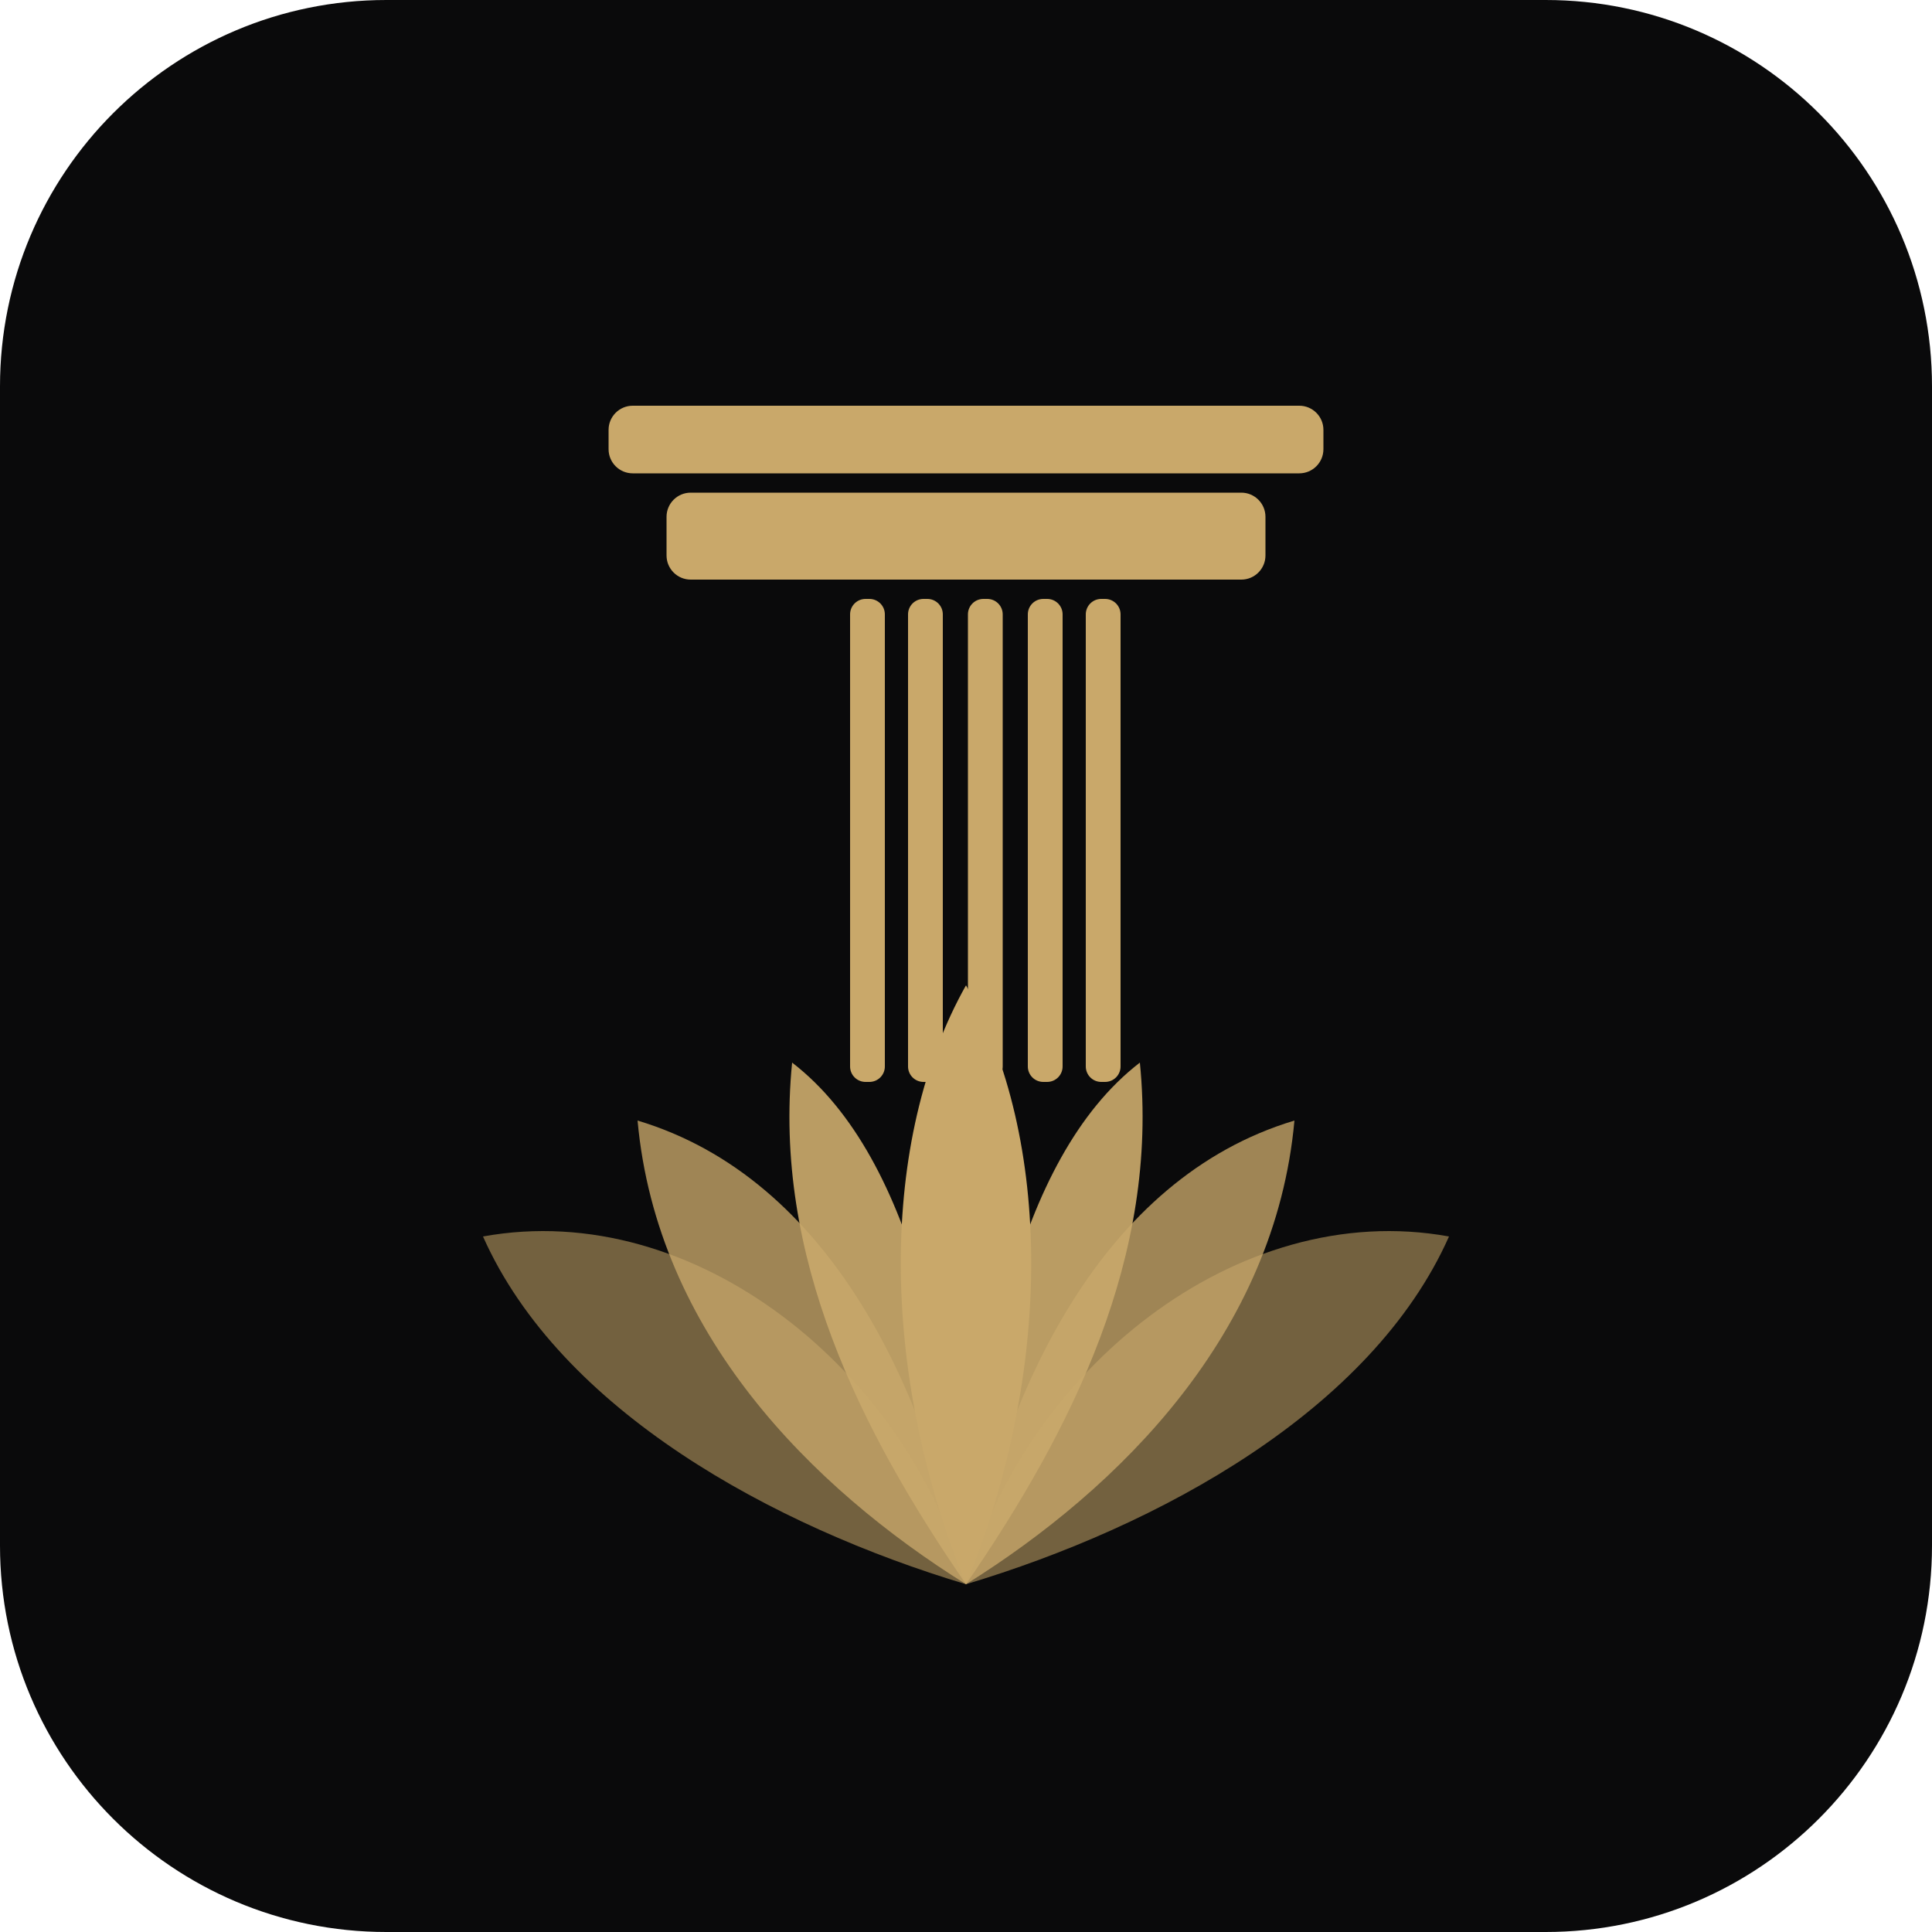
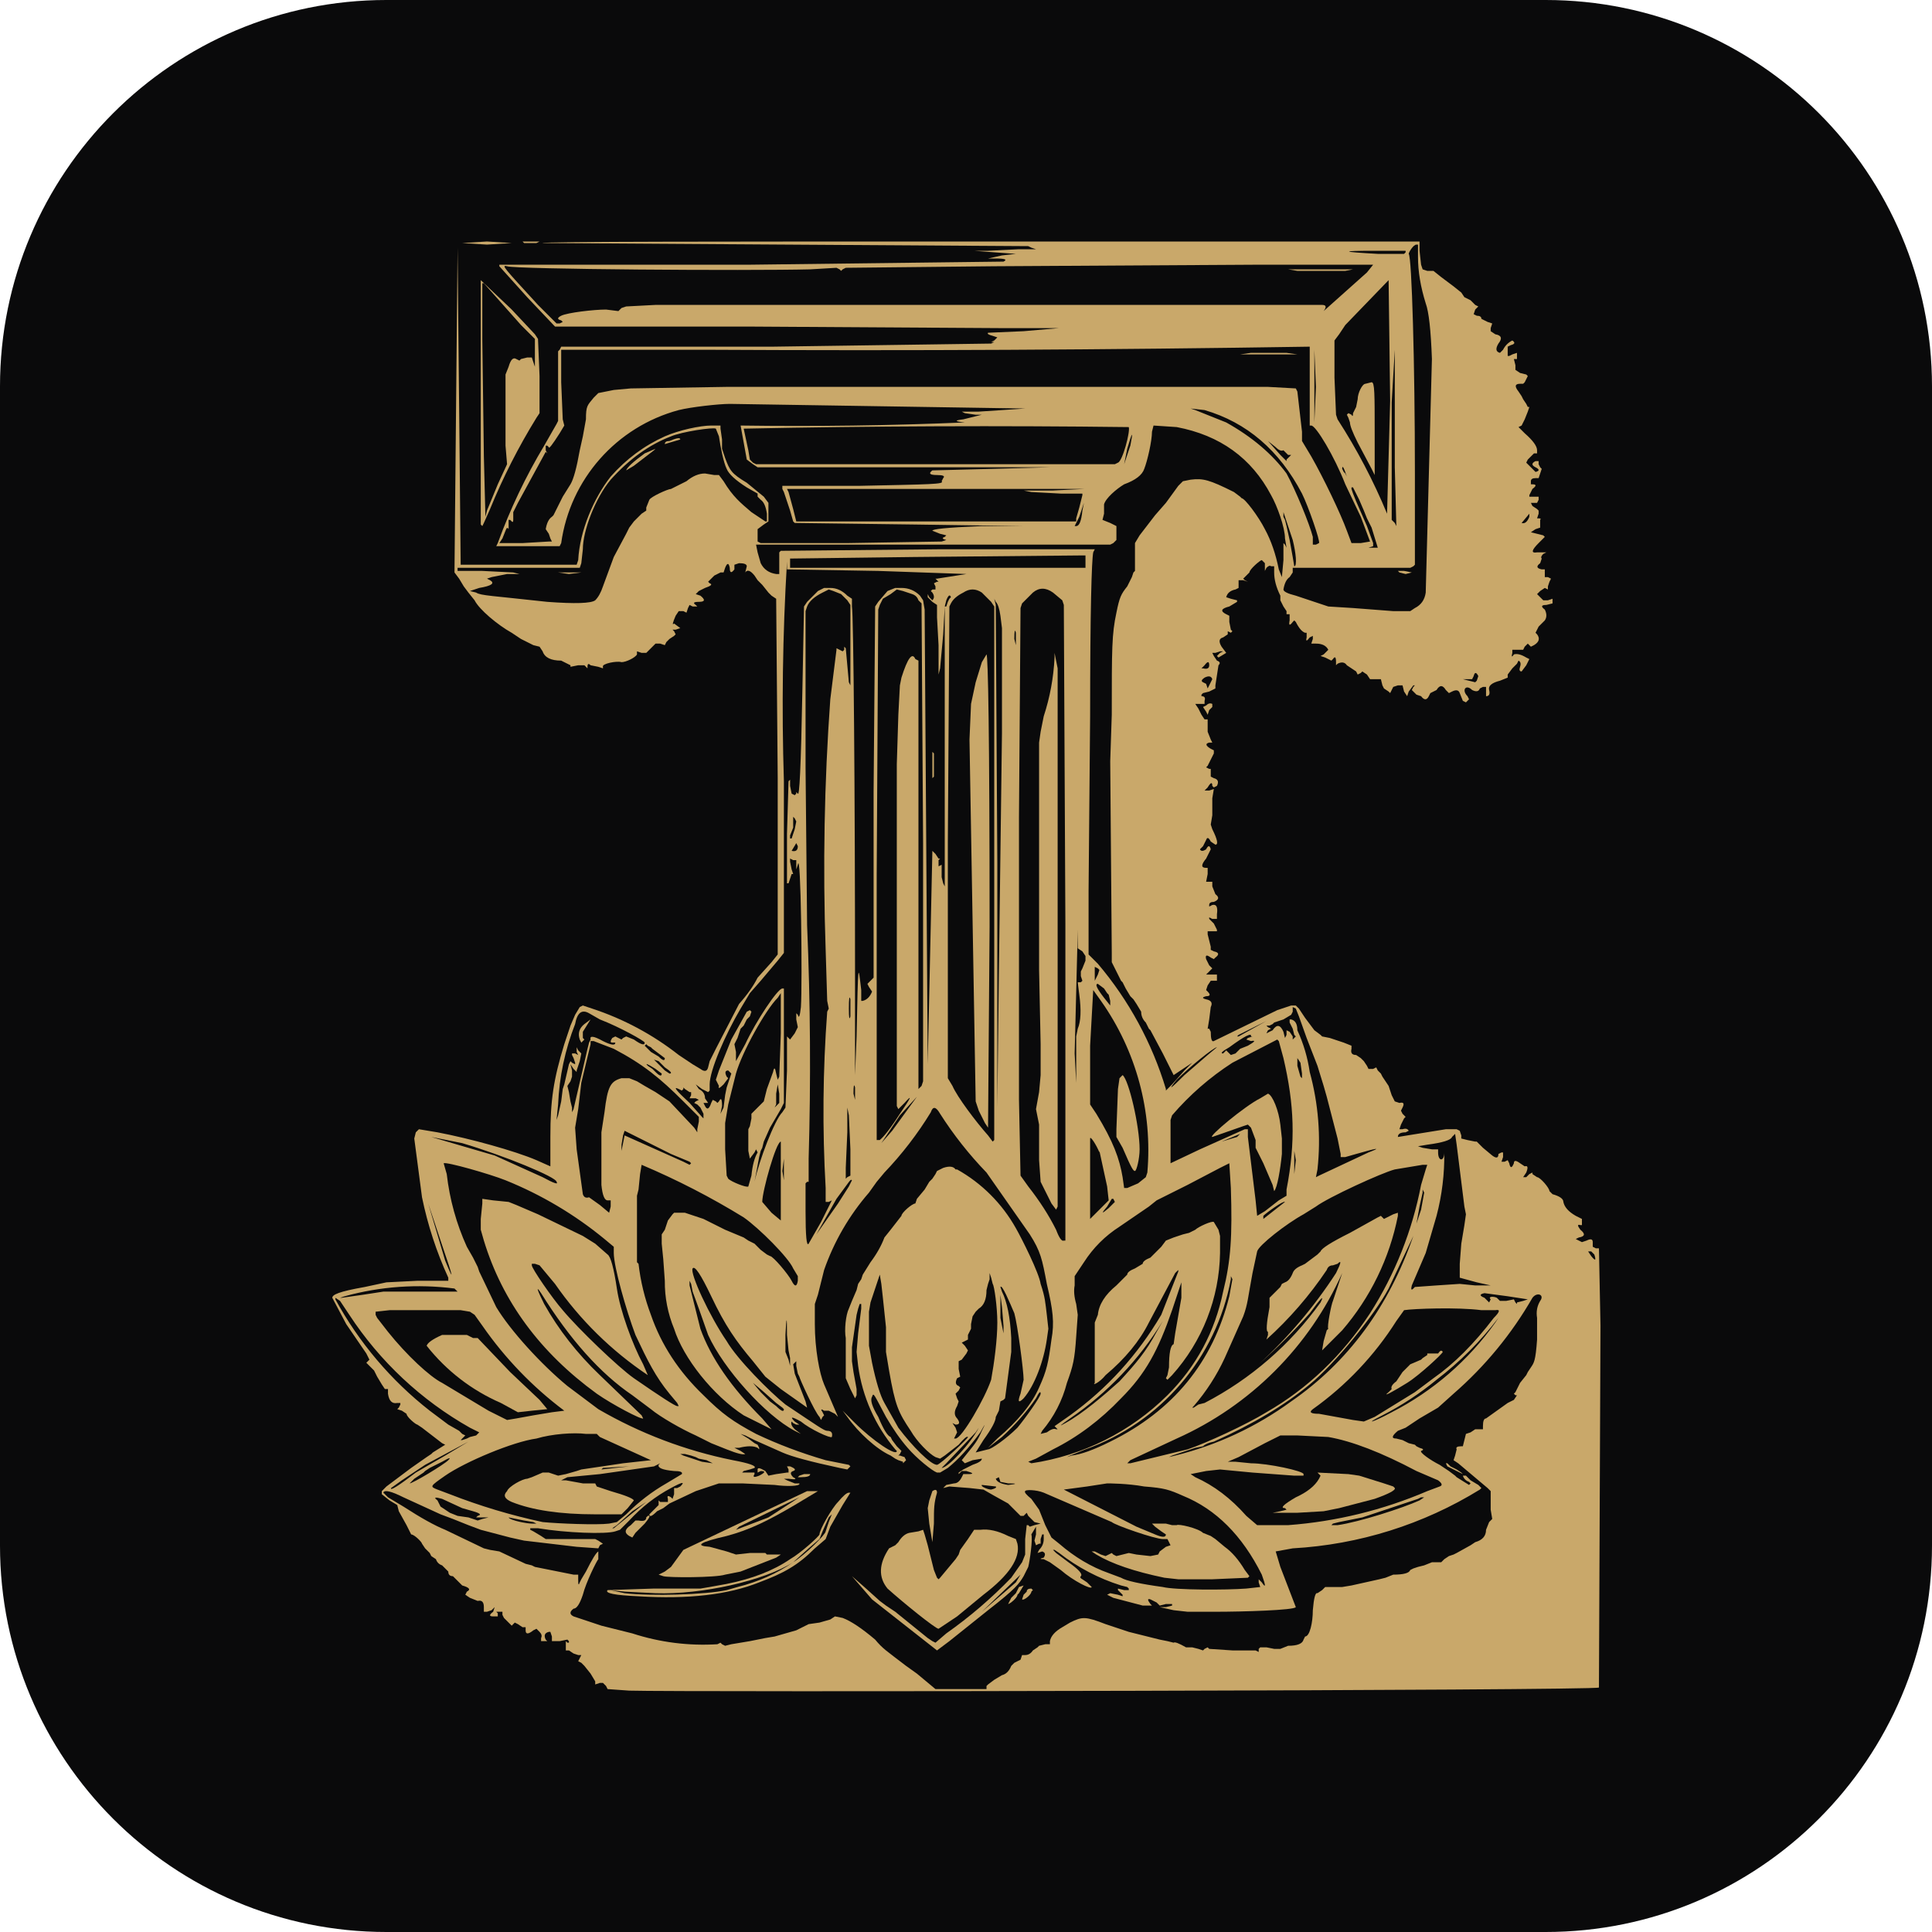
<svg xmlns="http://www.w3.org/2000/svg" viewBox="0 0 200 200">
  <rect width="200" height="200" rx="40" fill="#0A0A0B" />
-   <g transform="translate(0,-4)">
-     <g fill="#C9A86A">
-       <rect x="63" y="46" width="74" height="7" rx="2.5" />
-       <rect x="69" y="55" width="62" height="9" rx="2.5" />
-       <rect x="88" y="66" width="3.6" height="50" rx="1.6" />
-       <rect x="94" y="66" width="3.6" height="50" rx="1.6" />
-       <rect x="100.2" y="66" width="3.6" height="50" rx="1.6" />
-       <rect x="106.4" y="66" width="3.6" height="50" rx="1.6" />
-       <rect x="112.4" y="66" width="3.6" height="50" rx="1.6" />
-     </g>
-     <g fill="#C9A86A">
-       <g opacity="0.55">
-         <path d="M100 168 C 80 162 58 150 50 132 C 72 128 94 146 100 168 Z" />
-         <path d="M100 168 C 120 162 142 150 150 132 C 128 128 106 146 100 168 Z" />
-       </g>
-       <g opacity="0.78">
-         <path d="M100 168 C 84 158 68 142 66 120 C 86 126 96 148 100 168 Z" />
-         <path d="M100 168 C 116 158 132 142 134 120 C 114 126 104 148 100 168 Z" />
-       </g>
-       <g opacity="0.92">
-         <path d="M100 168 C 89 152 80 134 82 114 C 95 124 99 148 100 168 Z" />
-         <path d="M100 168 C 111 152 120 134 118 114 C 105 124 101 148 100 168 Z" />
-       </g>
-       <path d="M100 168 C 91 146 91 122 100 106 C 109 122 109 146 100 168 Z" />
-     </g>
+   <g transform="translate(34.4 25.0) scale(0.1601)" fill="#C9A86A">
+     <path d="m84 1 16 1 16-1-16-1zm40 0h8l2-1h-11z" />
+     <path d="m136 1 157 1 157 1 2 1 3 1h-11l-20 1h-9l13 1 14 1-9 1-9 2h5q9 0 5 2l-164 2H108v1l18 20 18 19h124l163 1h39l-23 2-23 1q-1 1 3 2l3 1-2 2-2 1h2l-2 1-141 2H148l-1 2-1 1v45l-1 2-8 14a364 364 0 0 0-30 63l-1 2h41l1-2a104 104 0 0 1 76-86c8-2 26-4 33-4l191 3-30 2h-11l2 1 7 1h4l-4 1-8 2q-9 1 1 2a2604 2604 0 0 1-145 2l4 22 4 3 3 2h189l-37 1-39 1q-4 3 3 3 6 0 4 2l-1 2c2 2-7 2-54 3h-49v2l1 2 4 12 2 7 1 1 78 1 70 1h-27c-24 1-32 2-32 3l5 2 4 1-1 1q-3 1 1 2l-3 1-61 1h-56l-2-1v-8l4-3 3-2v-12l-3-4-11-9c-10-6-11-8-14-16l-2-6v-6l-1-7v-2h-6c-7 0-21 3-30 7q-20 9-35 26c-11 14-20 35-21 54l-1 3H83L81 4l-1 105-1 105 3 4 3 5 3 4 4 5c3 6 15 16 24 21l6 4 8 4 4 1 2 3q2 6 12 6l6 3v1l5-1h4l1 1 1 1v-1q0-3 2-1l5 1 3 1v-1c-1-2 9-4 12-3 3 0 9-3 10-5v-2l3 1h3l3-3 3-3h3l3 1 1-2 2-2 3-2 1-1-1-2-1-1h2l3-1-4-3q-2 2 1-5l2-3h3l2 1 1-3 1-2 2 1h3l-1-1q-3-2 2-2 6 0 1-4l-3-1 2-2 4-2q6-2 3-3l-1-1 1-1 3-3 4-2h2l1-3q2-5 3 0 0 5 3 1v-3l3-1q5 0 5 2l-1 4q2-3 6 2l2 3 3 3 4 5 2 2 3 2 1 116v114l-4 5-9 10q-4 8-12 17l-15 29-4 8-1 4q-1 4-5 1l-5-3-9-6a183 183 0 0 0-56-30l-6-2-2 1-3 5-3 7-4 12c-7 23-9 36-9 60v19l-9-4c-14-6-43-14-64-18l-12-2-2 2-1 4 5 38a243 243 0 0 0 17 52v2H55l-20 1-14 3c-17 3-21 5-21 7l9 17 13 19 2 4-1 1-1 1 2 2 3 3 2 4 3 5 2 3h2v3q1 7 6 6h2v1l-1 2-1 1 3 1 3 2c0 2 6 7 7 7l3 2 13 10 2 1-8 5-1 1-3 2-10 7-16 12-3 3v2l5 4 5 3 1 4 5 9 3 6c2 0 7 5 7 6l2 3 3 3 1 2 3 2q1 3 4 4l4 4q0 3 3 3l2 2 4 4q7 2 3 4l-1 2 3 2 5 2q4-1 4 4v3h2l3-1 2-2-1 3q-4 3 0 3h3v-2l-1-1h4v2l1 2 3 3 2 2 1-1 1-1 2 1 3 2h2v2q0 4 5 0l2-1 2 2q2 2 1 4v2h4l-1-1q-2-4 2-5h1l1 3v3h5l5-1 1 1v1h-1l-1-1v6h2l3 2 3 1h2l-1 2-1 2 2 1 2 2 4 5 3 5v2l3-1h2l2 2 1 2 14 1c31 1 625 0 627-2l1-234-1-50h-2l-2-1v-3q0-3-4-1l-3 1-2-1-2-1 2-1q6-1 1-5-3-4 0-3h1v-4l-4-2q-7-4-8-9 0-3-7-5l-2-2c0-2-6-9-8-9l-3-2v-1l-2 1-2 2h-2l2-3q2-5-1-4l-3-2q-4-3-4 0-2 5-3 0l-1-2-2 1h-2l1-3v-3h-1l-2 1q0 4-4 1l-6-5-4-4h-1l-5-1-4-1v-2l-1-3-2-1h-7l-31 5q0-3 5-3l2-1q-1-2-4-1h-2l1-3 2-4 1-1-2-2-1-2 1-2q2-4-2-3l-3-1-2-4-2-6-2-3-2-3-1-2-2-2-1-2-2 1h-3l-1-2-2-3-2-2-3-2q-4 0-3-4v-2l-5-2-9-3-5-1-1-1-4-3-6-8-4-6-2-2h-3l-9 3-41 20q-2 1-2-6l-1-2h-1l1-6 1-8q2-4-3-5-4-1 0-2 4 0 1-3l-1-1 1-3 2-3h4v-4h-7l2-2 2-2-2-2-2-4q-1-4 3-1l2 1 1-1q4-3-1-4l-2-1v-2l-1-4-1-4v-2h6v-1l-2-4-3-3v-1l2 1h3v-3q1-7-3-6l-2 1v-1q0-2 3-2 5-2 1-5l-2-5v-3h-4l1-5v-4h-1q-5 0 0-6l3-6q-1-4-3 0-3 2-4 0l2-2 2-4q1-3 3 1l3 2q3 0-2-10l-1-3 1-6v-11l1-6-3 1h-3l2-2q3-5 3-1l1 1 2-1q2-4-2-5l-2-1v-5h-1l-2-1 1-1 4-8v-2l-2-1q-5-3-1-4h2l-1-2-2-5v-8h-2l-2-3-2-4-2-3h6v-2q1-3-2-3v-1l1-1 4-1 4-2v-2l2-13q2-2-1-3l-2-3-1-2h2l3-1h2l-2 1-2 2 1 1 5-3-3-4q-3-5 1-6l3-2v-2l2 1 1-1-1-1-1-5v-4l-2-1q-6-3 2-5l5-3v-1l-4-1-3-1q1-4 6-5l2-1v-5h3l3 1-2-1-1-1 2-2 2-2c0-2 7-8 8-8l2 2v5l1-2q2-2 3-1h2v4q0 7 4 15v3l2 4 2 3v2h2v4q-1 5 2 1l1-1 1 1q3 6 6 7h1v3q-1 4 2 0l2-1v2l-1 3h3q6 0 8 4l-3 3-2 1 3 1 4 2 1-1q2-3 2 2v2l1-1q4-2 6 1l3 2 3 2 1 2 2-1 1-1 3 2 2 3h7l1 4 1 2 3 2 1 1 1-2 1-2 3-1h3l1 4 2 3 1-3 3-4h1l-1 1-1 2 1 1 2 2 3 1q3 4 5 0l1-2 4-2q3-5 6 0l2 2 2-1q4-2 5 1l2 5 2 1 1-1 1-1-1-2c-4-4-1-8 3-4q4 2 5-1l2-1h2v6q3 0 2-4t7-6l5-2v-2l3-4 3-3 1-2q2 1 1 4t1 3l3-4 2-4-2-1q-5-3-8-2-2 3-1-1v-2h7l1-2 2-2 1 1 1 1 2-1q5-3 2-7l-1-1 2-4 4-4q2-3 0-7-4-3 1-3l4-1v-3l-3 1h-3l-2-2-2-2 2-2 3-2 2 1v-2l1-3 1-2-2-1h-2v-5h-2q-5-1-1-4l1-3q-1-1 1-3l2-1h-6q-6 1 1-6l4-4-1-1-4-1-4-1 3-2 3-1v-5q1-1-1-1h-1l1-3v-2l-1-1-3-2-1-2h4l1-2v-2h-6v-1l2-4q4-3 0-3h-1v-2q0-2 3-2h2l1-3 1-3-1-1-1-2v-2h-2q-4 2 0 4t0 3l-6-6 1-2 2-2 2-2h2v-2q0-4-8-11l-4-4 2-1 2-4 2-5 1-3h-1l-1-2-2-3-1-2-2-3q-4-5 1-5h2l1-1 1-2 1-2-1-1-4-1-3-2v-3l-1-4h2v-4l-3 1-2 1h-1v-6l2-1q4-1 1-3-4 2-6 6l-2 2q-4-1-1-6 4-5-2-6l-3-2v-2l1-3-3-1-4-2q0-2-3-2l-2-1 1-3 2-2-2-1-3-3-4-2-2-3-5-4-8-6-5-4h-4l-3-1-1-3-1-9V0H419C256 0 135 0 136 1m566 9q0 14 5 30 3 8 4 36l-4 151q-1 7-7 10l-3 2h-11l-26-2-16-1-9-3-12-4q-8-2-8-4 1-6 4-8l2-3v-3h76l2-1 1-1v-59c0-71-2-140-4-142 0-1 3-6 5-6h1zm-8-3-1 1h-17q-36-2-2-2h20zm-25 13-28 25q3-4-1-4H209l-19 1-3 1-2 2-8-1c-8 0-25 2-29 4q-4 2 0 3l1 1-2 1h-2l-12-12c-22-24-24-26-20-25 5 2 156 3 196 2l17-1 2 1 1 1 1-1 2-1 96-1 171-1h74zm15 83-2 73a381 381 0 0 0-32-61l-1-3-1-24V64l3-4 4-6 28-29zm-24-70-20 20zm27 37v76l1 38-1-2-2-2v-76zm-55-2v51h1c3 0 15 20 22 38l10 21 6 16-6 1h-6l-3-8c-4-11-15-34-23-48l-6-10v-6l-3-26-1-2-18-1H255l-62 1-11 1-10 2-3 3c-4 5-5 5-5 14l-2 11-2 9q-3 17-6 22l-5 8-3 6-1 2-1 2-1 2-1 1q-3 2-4 8l2 3 1 3 1 2h-2l-17 1h-15l2-3 2-5q1-3 2-1v-6h1l1 1q1 1 1-1v-5l3-6 18-33 1 1-1-2v-3h1l1 1q0 2 7-9l3-5-1-4-1-24V70h94a18334 18334 0 0 0 390-2m4 26-1 23V70zm-72 15q41 12 63 54c4 8 12 31 11 32l-2 1h-2v-5c-2-8-11-30-17-41q-14-19-39-33l-20-8-3-1zm-18 11q42 8 61 44c4 7 9 21 9 28l1 6-1-2-1-1v11l-1 11-2-5q-3-15-9-26c-4-8-13-20-15-20l-1-1-4-3c-16-8-20-9-28-8l-5 1-3 3-8 11-7 8-10 13-3 5v18l-1 1-1 3-3 6c-4 5-5 7-7 17-3 14-3 23-3 66l-1 30 1 124v6l3 6 3 6 1 1 1 2 1 2 3 5 1 1 1 1 2 3 3 5q0 4 3 7l2 4 1 1 8 15 7 14 6-4 6-4-5 5-8 9-4 4v-1a226 226 0 0 0-44-81l-6-6v-41l1-113c0-69 1-101 2-106l1-2H392l-102 1-1 1v14h-2q-7-1-10-7l-2-7-1-5h229l2-1 2-2v-9l-4-2-5-2 1-4v-6c1-4 8-10 13-13q11-4 13-10c2-5 5-18 5-24l1-4zm-31 0c1 3-4 22-7 23l-2 1H274l-2-1-2-2-1-6-3-14a7643 7643 0 0 1 249-1m-265 6c1 7 3 17 5 21q2 5 13 12l7 4v2l2 2q3 2 4 9v5h-1l-9-6c-7-6-12-10-18-20l-3-4h-3l-6-1q-6 0-12 5l-10 5c-2 0-13 5-14 7l-2 5v2l-3 2-5 5-3 4-2 4-8 15-7 19q-2 6-5 9-4 3-31 1c-36-4-43-4-46-6l-4-1 6-2q12-2 7-5l-2-1 3-1 10-2h8l-4-1-20-1H81v-2h79l1-3 1-9c0-12 8-33 18-45q18-20 39-28c7-3 27-6 29-5zm266 6-4 12 2-10q5-17 2-2m94 1q3 3 5 2l1 1 2 2h2l-1 1-2 2v1l-4-4-8-9zm46 19 3 6-4-8-1-1-1-2q0-4 3 5m-170 8-20 1h-19l5 1 19 1h14v1l-2 8-2 7v2H300l-2-8-3-11-1-2zm178 7 3 7 2 5 3 6 4 13h-6l3-1v-2l-4-11-7-16-2-5-1-3v-1h1zm-179 7q-1 10-4 10h-1l1-2 2-4 3-9zm136 19c2 8 3 17 1 17l-1-6-2-11-2-9-1-4-1-2v-3l2 6zm153-15q-2 5-5 4l5-6zm-480 29v5l59 1 57 2-19 3h-1l1 1 1 1h-1l-2 1 1 2v2h-2l-1 1 1 1q2 3 0 5l-2-2-1-2v2l3 3 3 2v8l1 18v19l1-4 2-22 1-18 1-4q2-5 3-2l-1 1-1 2-1 3h-1v181l-1-2-1-4v-8l-2 1v-4l1-1h-1l-2-3-2-2-3 138-2-294-1-6-2-3q-5-5-12-5h-4l-5 2-6 7-2 3-1 120v120l-2 2-2 2 1 2 2 3q-2 5-6 6h-1v-7c-2-17-2-20-3 30l-1 25v-59c0-124-1-239-2-244v-5l-3-2q-5-5-11-5h-4l-4 2-7 7-2 3-1 52c-1 54-2 71-3 69l-1-1v1l-1 1-2-1-1-5v-4l-1 1-1 34v32h1l1-3 1-3h1l-1-3-1-5v-2l2 1h2v6l1-3c2-11 3 76 2 92q-1 9-2 5l-1-1v4l1 5-2 4-3 4-1-1-1-1v22l-1 24-2 3c-5 5-15 31-18 45l-1 5 1-5 3-16 1-4 1-2 1-4 4-9 7-12 2-4v-74h-1c-3 0-17 21-24 36l-6 11v-6l-1-5 2-4 2-6 2-2 1-2 1-2 2-2 1-3-1-1-2 1-10 18-8 20-2 6 1 2 1 2q-1 3 3-1l3-4-1-1q-2-4 1-4l2 2-3 9-1 5-1 8-2 4 1-5q0-7-2-3l-1 1-1-1-2-1-1 2q-2 6-4 2l-1-2h3l-2-3q0-4-4-6l-2-3 4 3 4 2 1-1v-4c0-9 10-32 20-49l6-10 7-8 11-13 4-5V349a1549 1549 0 0 1 2-142m189-4h4v8H296v-6l80-1zm-154 25 4 4 2 3v52l-1-2-1-11-1-11-1-1v2l-1 1-2-1-2-1v1l-4 32a1514 1514 0 0 0-3 162l1 33 1 5-1 2a864 864 0 0 0-1 114v9h2l2-1-7 14-8 14q-2 3-2-21v-18l1-1h1v-15a2113 2113 0 0 0-1-151l-1-102V239l1-3q2-5 10-9l4-2 3 1zm46 0q3 1 4 4l2 2 1 155v154l-1 3-2 2V271l-2-1q-3-7-9 12l-1 5-1 19-1 32v221l1 2 4-4q8-9-3 7c-9 14-12 16-13 17h-2V410l1-172 1-3 2-4 5-3 4-3 4 1zm45-1 6 6 2 3v345l-1 1-3-4c-8-9-20-25-23-32l-3-5V389l1-153 1-2q2-4 8-7 6-4 12 0m46 0 6 5 1 3 1 206v205h-1q-2 1-5-7-7-14-18-28l-5-7-1-49V372l1-135 1-3 7-7q6-5 13 0m-34 15 1 8v68l-2 155-1 87V402l-1-167-1-4 1 2q2 2 3 9m10 19-1-4q0-8 1-4zm125 13q0 3-4 2h-1l2-2q3-4 3 0m174 7-1 3-1 1-4-1-4-1h6l1-2q1-4 3 0m-172 2-3 6-1-3-2-1q-2-1 1-3 4-2 5 1m-270 97-2 6h-1v-2l2-5v-7l1 1 1 2zm2 11q0 4-4 3l3-5zm181 54v12l3 2 2 3v3l-2 5-1 2v3l1 3-1 1h-2l1 8q2 15-1 22l-1 5v30l-1-19zm13 29-2 4v1-10l2 1 1 1zm4 9 2 3 1 1 1 4v3l-4-5q-7-9-4-9zm-7 1 5 7a167 167 0 0 1 30 111l-1 3-5 4-7 3h-2l-1-7c-2-12-6-23-17-41l-4-6v-38zm-157 17q-1 4-1-5 0-10 1-6zm-45 11-1 28-1 2-1-4q-1-6-2-1l-4 11-2 8-4 4-4 4v3l-1 5-1 2v14l1 5 3-4 1-2 1 2q-3 5-4 15l-2 7c-1 1-11-3-13-5l-1-2-1-17v-17l2-12 5-20c4-14 19-41 27-49l2-3zm335-11 5 14 7 18 4 13 2 7 7 27 2 10v2h3l7-2q21-6 8-1l-32 15-2 1 1-5a169 169 0 0 0-5-63 98 98 0 0 0-8-27q0-6-4-7h-1v2l2 4 1 4 1 1-1 1-1 1v-2l-2-3-2-1v3l-1 2-1-4q-3-7-7-1l-4 2 1-2 2-1-2-1-1-1h2l2-1 1-1 6-2 5-3 1-2v-3l2 1zm-459-2 7 4c13 5 29 14 29 15q0 3-7-2l-5-2-2 1-1 1-2-1-2-1-2 1q-2 3 0 3h2q0 3-8-1-9-5-8-1l-1 2-1 4-9 39-1 2v-3l-1-4-1-6-1-4 2-3 1-3v-4l-1-4 2 3 2 2v-1l2-6 1-5-2-2-1-2v3l1 2-2-1h-2v1l1 2 1 3v1l-2-1-1-1-1 2-3 13-1 3-1 8-2 9-1 3 1-10a161 161 0 0 1 11-52q2-11 9-7m438 5-18 10h-1l1-1zm-9 10-3 1-1 1 3 1q5-1-2 3l-5 2-3 3-3 1-2-2-1-1-1 1-1 1q-3 0 4-4 15-11 14-7m21 14c7 30 8 54 2 85v4l-5 3-9 7-5 3-1-10-5-41v-5h-2l-29 13-19 9v-28l1-3a180 180 0 0 1 39-34l29-15 1 1zm-433-6c19 10 30 19 45 34l10 10v3l-1 5v2l-2-3-16-17-9-6-7-4-5-3-5-2h-5c-7 2-9 5-11 22l-2 13v34q1 10 4 10h2v4l-1 4-6-5-7-5q-3 1-4-2l-4-29-1-14 2-12 2-17 6-25v-2h2zm22-2 2 1 1 1 4 3 4 3q0 3-4-1l-5-3-4-4 1-1zm362 6-15 13q-14 14-5 3c8-8 24-21 26-21zm61 12v3l-1-1-2-7v-5l2 3zm-416-8 4 4q6 4 3 4l-3-2-2-2-5-5zm-2 5 4 3q0 3-4-1l-2-2-3-2q-3-3 5 2m129 20-1-4q0-8 1-4zm-49-4v6l-2 2-1 1 1-2v-7l1-6zm89 2-16 22-7 8 12-18zm-151-5v-1l1 1 3 2h1v2l-1 2h4l2 1-2 1-1 1 2 1 2 2 2 4v3l-1-1-8-9q-13-12-7-9l2 1zm166 16a242 242 0 0 0 30 38l28 40c7 11 8 16 11 32 4 17 5 25 3 36-2 15-3 20-8 31q-7 16-27 33l-6 6 9-7q13-12 22-25 3-6 3-3c0 2-10 16-15 22-7 7-17 14-19 14l-4 1-4 1 5-8q8-11 8-15l2-4 1-6 2-1 1-1 2-15 2-15v-9q-1-20-6-30l-1-3c1-2 6 10 9 17 2 7 6 37 6 43l-2 9q-3 8 2 3c7-8 13-24 15-38l1-7-1-9c-1-8-1-11-4-20-1-7-12-29-16-36a99 99 0 0 0-38-38h-1q-2-3-8-1l-4 2-1 2-2 3-2 2-3 5-5 6-1 3c-2 0-9 6-9 8l-7 9-4 5q-3 8-9 16l-5 8-1 3-2 3-1 4-3 7-2 5c-2 4-3 14-2 19v26l3 7 3 6 1-2v-4l-2-11-1-7v-9l3-21 1-4 1-3h1v3l-2 16-1 12 1 9a106 106 0 0 0 24 54l1 1c0 4-16-7-27-18l-8-8 3 4c7 10 19 21 28 25l3 2 2 1 3 1v1l1-1 1-1-1-2-3-1h-1l1-1 1-2-3-3-3-4-1-2q-3-1-8-13-6-10-4-13c1-3 1-2 9 13q7 12 14 20c6 7 16 15 19 16h2l5-3q10-8 21-23 5-9 1-1c-3 7-5 9-9 14l-4 5 1 1 1 1 5-2 6-1q0 2-6 4l-4 2-2 1-3 2v1l1-1 1-1h3q7 2 1 2h-3l-1 2q-2 4-5 4l-5 1-2 2 4-1 13 1 9 1 7 4 9 5 2 2 6 6h2l2-2 1 2 4 4 4 1-4 1-3 1-1-1h-1l-1 9v10l-2 5-7 10a291 291 0 0 1-42 36l-7 6-2-1-3-2-21-17-6-4-4-3-10-9-8-7 13 15 42 33 8-6 25-20c18-14 20-17 23-22l3-6c1-4 3-18 2-21l3-5v5l-1 4 1 3 2-1h1v-3l1-3h1v3q0 4-3 7l-1 2 3-1q3 1 1 4-4 1 0 1l2 1 2 1 7 5c8 7 20 13 20 11l-1-1-2-2-3-2q-2-1-1-2 2-2-8-9l-8-6-2-2h1l3 2a126 126 0 0 0 40 21l4 1 1 1v1h-3l-4-1v1l2 2 1 1v1l-3-1-5-1-2 1 2 1 2 1 19 5h6l-1-1q-3-4 0-3l4 2 2 2 4-1h4v1l-4 1h-4l9 2 9 1h18c18 0 51-1 52-3l-10-26-3-10 11-2a258 258 0 0 0 121-38l1-1-2-2-5-3-3-3h-2q1 3 4 4l1 1-1 1-8-5-1-1-4-3-6-4c-6-3-13-8-12-9q3-1-1-2l-2-1-1-1-4-1-4-2-4-1q-5 0 1-5l5-2 9-6 12-7 10-9a242 242 0 0 0 51-62c3-4 8-2 5 2q-3 5-2 11v14c-1 14-2 15-4 18l-2 3-1 2-4 5-3 6-1 1 1 1h1l-2 3-4 2-7 5-7 5q-2 0-2 5v2h-5l-3 2-3 1-1 4-1 4h-1q-4 0-3 2l-1 4-1 3 3 2 19 16 2 2v12l1 6-2 2-2 5q0 6-7 8l-3 2-9 5-2 1-3 1-3 2-2 2h-6l-5 2-4 1-3 1-2 1q-1 3-11 3l-5 2-4 1-9 2-9 2-6 1h-11l-2 2-3 2q-2-1-3 11c0 8-2 17-5 17l-1 2q-1 4-10 4l-5 2h-4l-5-1h-4l-1 1v2l-2-1h-15l-15-1-1-1-2 1-1 1-3-1-4-1h-4q-7-4-8-3l-4-1-5-1-4-1-16-4-15-5c-13-5-15-5-23-1l-5 3q-7 4-8 9v2h-3l-4 1-1 1-3 2q-2 3-5 3h-2l-1 3-4 2-2 2q-2 5-6 6l-5 3-4 3-1 1v2h-33l-6-5-6-5-7-5c-13-10-15-11-20-17q-13-11-21-14l-5-1-3 2-7 2-7 1-4 2-4 2-14 4-6 1-10 2-12 2-4 1-2-1-1-1-2 1a148 148 0 0 1-55-7l-20-5-18-6q-4-2 0-5 3 0 6-9c2-8 9-22 10-23v-5q-2 1-8 13l-3 5-1 2q-1 3-1-1v-4h-3l-15-3-10-2-2-1-4-1-17-8-6-1-4-1-25-12q-10-4-27-15l-10-6-3-3q1-3 13 3l24 11 8 3 10 4 8 3 19 5 9 2 34 4 14 1 1-2 2-1-3-2-2-1h-32l-3-2-5-3-2-1v-1h5c18 3 44 4 50 2l3-1 6-6q12-13 27-21 11-6 6-1l-2 1h-2v4l-1 3-1-1q-3-2-2 1v2h-5l-1-1v3l-3 3-3 3q0 3 5-2l4-2 4-3 17-8 12-4 3-1h15l21 1c7 1 17 1 16-1h-3l-5-2-2-1h3q7 1 3-1-3-3 0-4t-2-3h-2l1 2v2h-1l-7 1-5 1-2-3q-5-3-5-1v2l2-1q5 0-1 3-5 2-3-1v-1h-8l1-1 4-1 3-1q2-2-14-5a285 285 0 0 1-87-33l-20-15c-17-14-37-36-46-51l-11-23-1-3-1-2-1-2-1-2-4-7a156 156 0 0 1-13-47l-2-7c2-1 30 7 40 11a245 245 0 0 1 64 38l6 5v4c0 9 8 37 14 53 8 17 13 27 22 38l5 6 1 2h-1q-2 0-28-18c-10-7-36-32-46-44-7-8-20-27-20-29v-1h2l3 1 10 12a226 226 0 0 0 60 59l-3-7c-7-13-15-35-17-49q-3-20-6-22l-8-7-8-5-29-14-14-6-5-2-10-1-7-1v3l-1 10v7l2 7q18 59 73 99c10 7 29 17 30 16l-1-2-27-26q-22-21-36-46c-4-8-6-13-2-7q28 45 59 66l12 9c6 5 20 13 29 17l10 5 5 2 5 2q10 4 12 3l-3-2-4-2h3q8-2 12 0l1 1v-1l-1-2-2-1-4-3-5-3 3 1 6 3 18 8q9 4 37 10l5 1 1-1 1-1-1-1-15-3q-24-7-45-17c-15-8-22-13-34-25q-24-23-34-52a138 138 0 0 1-8-33l-1-1v-43l1-4 1-10 1-6a492 492 0 0 1 66 34c10 7 29 26 32 33l3 5v3q-1 6-4 0c-2-4-12-16-14-16l-2-1-4-3-3-3-1-1-4-2-3-2-12-5-14-7-12-4h-7l-1 1-3 4-2 6-2 3v6l1 10 1 14a79 79 0 0 0 6 31c6 19 25 43 45 56l18 9-6-7q-30-30-40-58l-7-28v-3l1 2 1 5 4 11 6 17c10 22 37 52 56 62l4 2-4-3q-3-3-2-5l1 1 2 1h2l-3-2q-5-5 4 0c6 5 19 11 20 10q1-4-3-4c-2 0-6-3-27-17-10-8-31-29-38-41-11-16-24-44-22-47q2-3 12 18c9 19 16 29 27 42l8 10 10 8 17 12-1-4-7-18-1-6 1-1 1-1v3l1 5 1 2c0 1 10 23 13 26l1 2 1-2 1-1-1-2q-2-3 1-1h3l4 2 2 2-9-21c-3-7-6-23-6-39v-13l2-6 3-12 1-4a153 153 0 0 1 29-50l5-7 5-6a230 230 0 0 0 30-39q2-6 6 1m-58 23v17l-2 1-1 1v-7l1-23v-16l1 5zm-116 3 12 5 1 1-1 1-4-2-38-17-1 5-1 5v-4l1-6 1-3 10 5zm366-11-10 3 12-5zm142 5 5 40 1 5-1 7-2 12-1 13v9l11 3 9 2h-10l-10-1-15 1-14 1-1 1q-2 2-1-2l9-21 7-24a153 153 0 0 0 5-41c0 6-4 6-4 0v-2h-4l-6-1-3-1 6-1q15-2 16-5l2-2zm-663-5 10 2 10 2c27 8 61 22 61 25q2 3-9-3l-31-14zm140 0 6 3zm292 9 5 23 1 9-6 6-6 6v-52c0-2 4 4 6 9m-206 19v25l-6-5-6-7c0-7 9-39 12-39zm2-1-1-6 1-8zm330-4-1 3zv-15l1 6zm-41 9c1 31 0 47-5 67q-8 39-36 67a158 158 0 0 1-88 44l-2-1 5-2 11-6q24-12 44-33c16-16 24-31 33-57l6-18v10l-4 23-1 7q-3 1-3 15l-1 5-1 2 1 1 3-3a121 121 0 0 0 31-79v-11l-1-4-3-5c-1-1-10 3-12 5l-4 2-4 1-6 2-5 2-3 4-7 7q-5 2-5 4l-5 3q-5 2-5 4l-7 7q-11 9-12 19l-2 5v39c-2 2 3 0 7-5q19-16 28-34l17-32 2-2v1l-11 28q-23 39-59 65l-10 7 1 1 1 1h-1q-2-1-6 2l-4 1 1-2a78 78 0 0 0 16-31c4-11 5-15 6-30l1-14-1-7q-2-7-1-12v-6l6-9q9-14 23-23l19-13 5-4 20-10 21-11 6-3zm126-12-3 10a238 238 0 0 1-33 83q-27 41-67 64c-13 8-39 20-51 24l-37 9h-2l2-2 30-14a212 212 0 0 0 107-107l-6 18c-1 2-4 17-3 18l-1 1-2 7-1 6 2-2 11-11a161 161 0 0 0 36-74v-2l-3 1-4 2-2 1-1-1-1-1-2 1-9 5-9 5q-18 9-19 12l-1 1-1 1-4 3-4 3-2 1q-5 2-6 5-2 5-5 6l-2 1-1 2-4 4-3 3v6q-3 16-1 16v2l-1 3a243 243 0 0 0 39-45q1-3 4-3l3-1q4-4-1 6a303 303 0 0 1-50 59q18-16 33-33 11-15 7-7a213 213 0 0 1-75 65l-4 1-3 2h-1l1-1a132 132 0 0 0 20-31l12-27c3-8 3-12 6-28l3-14c1-4 19-18 30-24l8-5c8-6 43-22 51-24l18-3h3zm-372 9-1 2-7 11-14 20 13-23c9-12 9-13 10-12zM71 649q11 32 2 10l-11-37zm633-23-3 9 2-11 2-9v-2l1 2zm-198-5-4 4q-7 6-1-1l3-5h1zm110 0-14 11v-2c2-2 13-10 14-9m83 22q-24 69-79 107a215 215 0 0 1-75 35l-4 1 2-1 6-2 6-2 3-1 5-1q2-2 7-3 38-17 62-37c16-13 42-45 51-62zm117 12q2 6-2 1l-2-3h2zm-461 19 1 9 2 19v16l2 12c4 23 6 27 14 39 4 7 12 15 16 17l3 1 3-2 9-7q5-6 6-5c1 0-18 18-20 18-4 0-16-12-25-24l-9-16q-4-7-8-26l-2-11v-22l1-6 6-18zm72 0c1 1 3 15 3 25 0 11-2 26-4 37-4 12-19 38-23 38h-1l1-2 1-2-1-3-2-3 2 1q4 0 1-4-3-3 0-8l1-3-1-2-1-3 2-2 1-2-1-1q-3-1-1-5l2-1-1-5v-5l2-1 3-4 1-2-2-3-2-2 2-1 2-1v-3l2-4v-3l1-5 2-3 2-2q5-3 5-12l1-4 1-3v-4l1 3zm153 8q-16 64-77 94-16 8-25 9l-3 1 2-1 10-4a145 145 0 0 0 94-110v-2l1 2zm-501-5 2 2H33l-13 2-14 2H5l3-1a180 180 0 0 1 71-5m681 5 13 2-3 1-4 1v1l-1-1-1-2-5 1h-4l-2-2c-2-1-6-1-4 1l-1 2-1-1-2-2q-5-2 0-3zm-327 7 1 12v5l-2-10v-15zm-422 5a226 226 0 0 0 78 73l6 3-2 2-4 1-2 1-3 1h-1l1-1 2-2-2-1-2-2-7-4-12-9a233 233 0 0 1-61-72v-1l3 2zm732-3h9q5-1-1 5-19 25-39 39l-12 9-26 16-7 3-7-1-22-4q-8 0-4-3a204 204 0 0 0 54-57l5-7c6-1 35-2 50 0m-660 0 6 1 3 2 5 7a239 239 0 0 0 53 55l-8 1-12 2-11 2-6 1-12-6-30-18c-8-4-23-18-35-33l-7-9-1-2v-2l9-1zm669 8a186 186 0 0 1-67 58c-13 7-18 8-6 2a195 195 0 0 0 35-23 214 214 0 0 0 40-40zm-458 8 1 10 1 5v5l-1-4-2-5v-11q1-19 1 0m239-2c-7 13-13 20-24 32-10 9-24 21-35 27q-7 4 3-3a208 208 0 0 0 60-63zm-246 46 4 3 1 1q0 3-5-2l-4-3-6-6-5-6 6 5zm131 16c-5 10-20 26-24 26l3-3 19-20zm-245 6 33 15-18 2-27 4-3 1-7 2-5 1-3-1-3-1h-4l-7 3-3 1c-3 0-12 5-13 8q-4 4 3 7 20 8 54 8h17l4-4 4-5q-1-2-15-6l-9-3-1-2h-8l-11-2h-3l4-2 21-2 35-5 4-2-1 1q-1 3 10 4 6 0 5 2l-10 6q-14 8-26 20l-6 5-5 1c-8 1-33 0-43-1a387 387 0 0 1-60-18l-8-3c-5-2-5-2 5-9 13-9 44-22 59-24 10-3 24-4 32-3h7zm471 0q23 4 57 22l14 6q4 3 1 4l-8 3a281 281 0 0 1-90 22h-20l-7-6q-15-17-33-25l-3-2 10-2 9-1 21 2 27 2h6v-1c0-2-23-7-34-7l-10-1h-5l7-3 17-9 10-5h11zm-556 3-15 9-19 11q-17 13-16 10l7-5 9-6 3-2 3-2zm144 9 3 1 2 1 5 1 4 2-7-1-12-4-2-1h3zm-157 3c-3 3-23 15-25 15l3-3 6-4 1-1 3-2 8-4q7-4 4-1m117 4-9 1-9 1 1-1zm240 10 5 1q9 0 0 1-7-1-8-4l2-1zm-3 3q1 1-3 2c-2 0-7-2-6-3zm96 0c13 1 16 2 25 6q32 13 51 51 4 11 0 5l-2-2v2l1 3-9 1c-13 1-46 1-54-1q-22-3-27-6l-8-3q-17-6-32-19l-5-4-4-8-4-10-5-7q-5-4-4-5c0-1 7-1 12 1l44 19c2 2 28 11 33 11h3l1 2 1 2-3 1-4 3-1 2-5 1-9-1-5-1-4 1-4 1-2-1-1-1-2 1-2 1-3-1-4-2h-2l3 2q15 9 44 15l9 1h22l23-1 1-1-3-4q-6-10-13-15l-6-5-3-2-5-2c-3-3-16-6-17-5h-3l-4-1h-9l2 2 4 3 3 2q0 3-7 0l-12-5-47-24 15-2 13-2c1 0 13 0 24 2m-454 8 13 6 7 2q7 2 3 3l-1 1h8l-4 1-3 1-3-1-3-1-7-1-5-2-3-2-3-2-2-4q-4-3 3-1m632 1c-11 5-39 14-53 16h-4l1-1 4-1 15-3 24-8 6-2 6-2 2-1h2zm-500 1-21 17h-1l3-2 10-9zm-79 12 6 1 2 1h-3c-3 0-14-2-15-4zm318 40-22 19 25-24z" />
+     <path d="m690 214 4 1 4-1-5-1h-4zM624 19h31l5-1h-42zm44 73c-2 0-5 6-5 10l-1 5-2 4q0 3-1 1l-2-1-1 1 1 2 1 3q0 3 5 13l9 17 2 4v-26c0-27 0-34-2-34zm-74-20-7 1h37l-7-1zm-376 57q-3 0-3 2l10-3q0-2-7 1m-16 8q-11 8-12 11l5-3 13-10 1-1zm-56 77 7 1 8-1zm242 118v15l1-1v-15l-1-1zm32-60-4 13-3 14-1 23 4 234 2 6 4 8 2 3 1-130c0-124-1-176-2-176zm47-3a144 144 0 0 1-7 38l-2 10-1 7v147l1 48v20l-1 11-2 11 2 10v23l1 14 1 2 6 12 3 4 1-2V276l-1-5-1-5zm42 272-1 7-1 26v5l4 7c6 14 7 15 8 15s3-8 3-14c0-15-7-45-11-48zm-346-35q-5 4-3 10l1 2 1-1 1-1-1-1v-4l5-8zm437 48c-10 5-34 25-31 25l20-7 3-1 2 2 3 8v5l5 10 6 14 1 4c2-2 4-14 5-24v-10l-1-9c-1-9-5-19-8-20zm121 238 10 5-1-1-3-2-4-2-1-1-1-1h-1zm-416 5-3 1-1 1h2q6 0 6-2zm2 11-80 38-8 11-4 3-4 2 3 1c3 1 34 1 40-1l10-2 23-9 3-2h-9l-1-1h-10l-9 1-6-2-11-3q-15-1 11-7c15-4 27-10 44-20l15-9zm-5 4-20 13-21 8 2-2zm86-4-2 6-1 5 1 10 2 12 1-12c0-10 0-13 2-20q0-3-3-1" />
+     <path d="M327 815c-4 4-12 18-12 21 0 1-12 12-19 16q-16 11-41 16l-11 2-6 1h-30l-30 1q-3 3 20 4 48 3 78-9c16-6 25-11 36-22l7-6 3-8 8-14 5-8h-1q-2 0-7 6m-6 13-2 6c0 2-13 15-21 20q-16 11-36 16l-7 2c-14 3-49 4-66 2l-9-2 9 1 20 1c30 1 70-8 89-20l10-9 7-6 2-5 4-9 2-2zm-118-3q0 3-5 2h-2l-3 3q-6 4-1 7l2 1 2-3 6-6q5-6 2-5zm216 8h-4l-4 6-5 7-1 3-2 3-5 6-5 6-1 1-1-1-2-5-2-8-2-8-2-7-1-3-3 1-6 1q-4 1-7 6l-2 2-4 2q-10 15-1 26c10 9 31 26 33 26l12-8 17-14q25-19 22-33l-1-3-5-2q-10-5-18-4m25 37-2 4-3 3-2 4c1 0 6-4 6-6l1-1 3-5zm5 3-2 2-1 3c1 1 6-3 6-5l1-1-1-1q-3 0-3 2m266-154h-7v1l-3 2-1 1-7 3-2 2-2 2-1 1-4 6q-4 3-3 5l-2 2c-5 4 4-1 12-6s23-19 23-20q-1-2-3 1M71 707q-9 4-10 7a124 124 0 0 0 48 37l11 6 9-1 10-1-5-6-19-18-21-22h-3l-4-2zm566 89 1 1 1 1-1 2q-4 7-15 12-12 7-7 7l1 1-4 1-5 1h16l17-1 10-2 23-6q14-5 13-7l-1-1-6-2-16-5-7-1zM96 25v158l1 1 1-2 4-9a401 401 0 0 1 30-59l2-3V87l-1-24-2-3-15-16zm10 11 16 18 9 9v18l-1-3-1-3h-3l-4 1-1 1-2-1q-3-2-5 5l-2 5v46l1 12-6 13-7 17-1 4-1-39-1-76V27h1zm459 264-2 1 2 3 1 2 1-3 2-2v-2q-2-1-4 1" />
  </g>
</svg>
